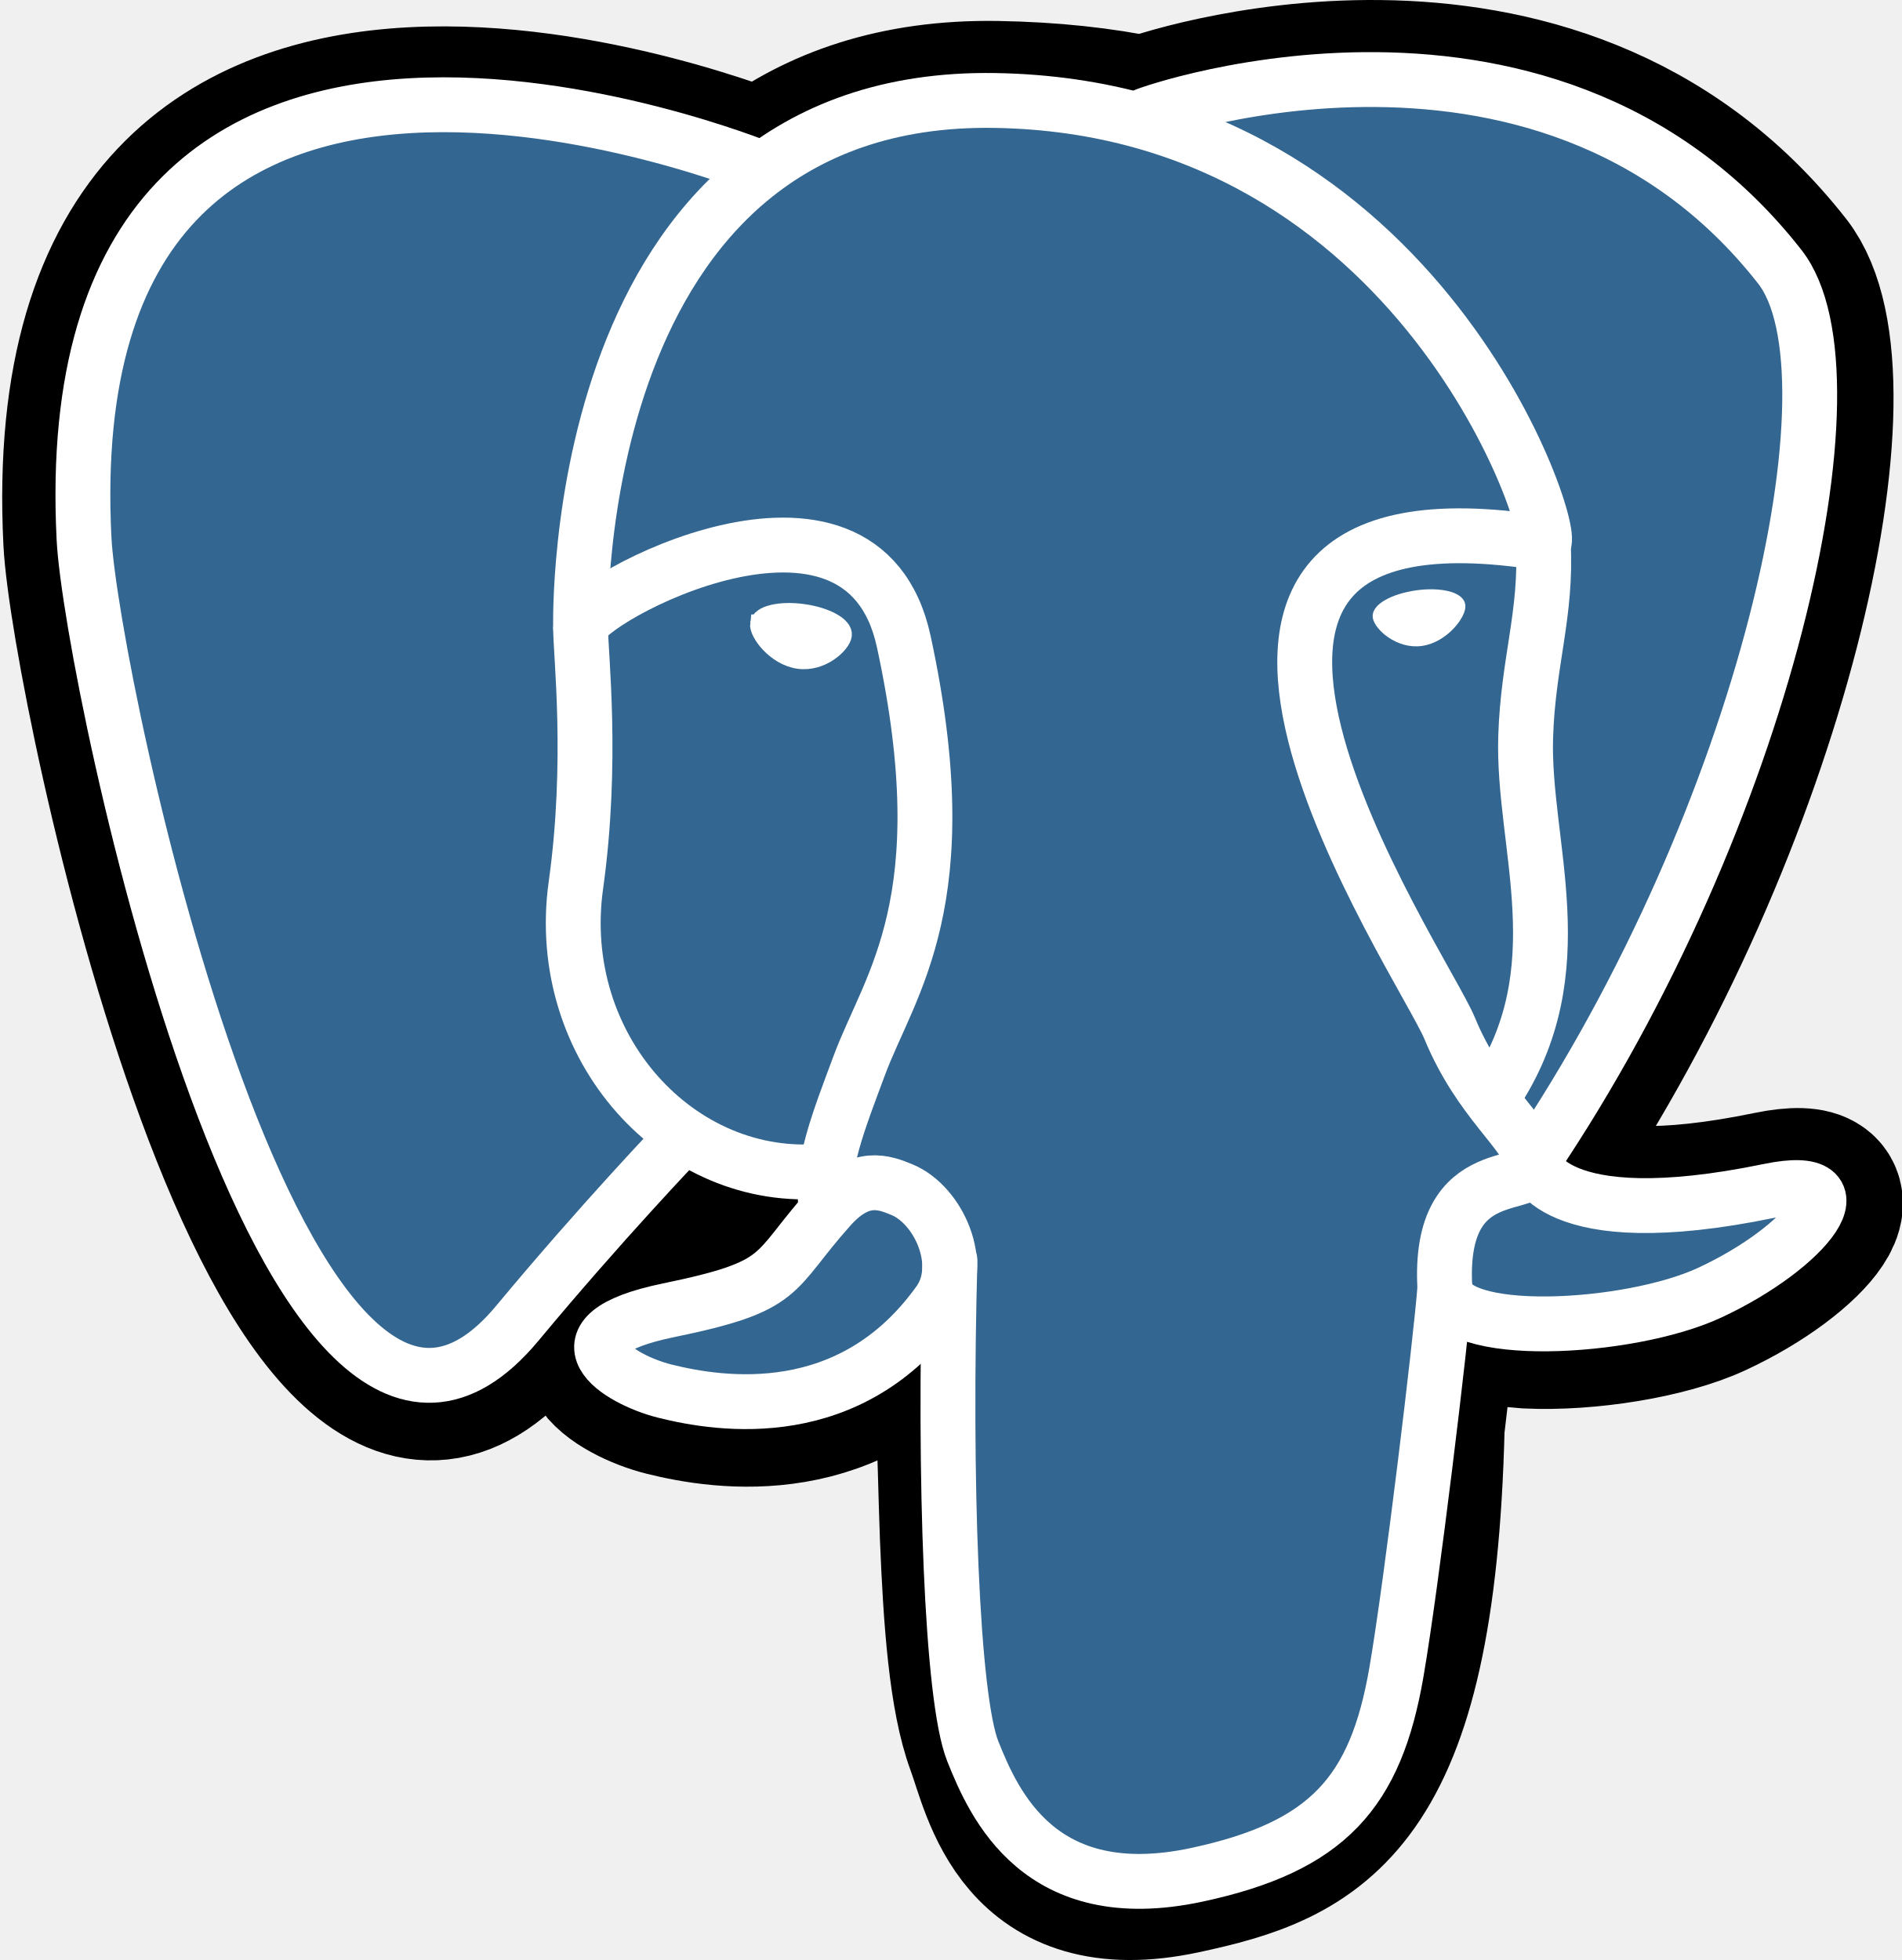
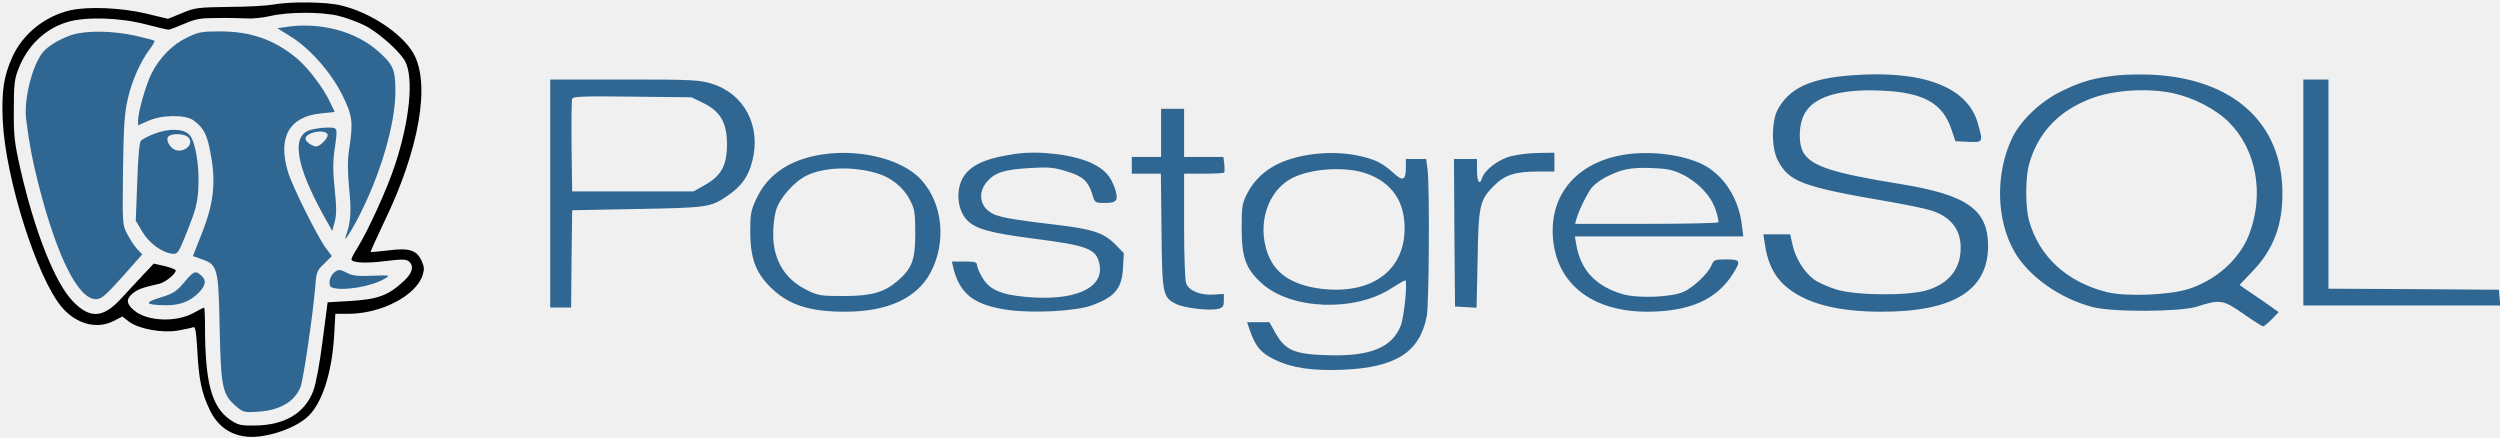
- <svg xmlns="http://www.w3.org/2000/svg" width="576.095" height="593.844" viewBox="0 0 432.071 445.383" xml:space="preserve">
-   <g style="fill-rule:nonzero;clip-rule:nonzero;fill:none;stroke:#fff;stroke-width:12.465;stroke-linecap:round;stroke-linejoin:round;stroke-miterlimit:4">
-     <path style="fill:#000;stroke:#000;stroke-width:37.395;stroke-linecap:butt;stroke-linejoin:miter" d="M323.205 324.227c2.833-23.601 1.984-27.062 19.563-23.239l4.463.392c13.517.615 31.199-2.174 41.587-7 22.362-10.376 35.622-27.7 13.572-23.148-50.297 10.376-53.755-6.655-53.755-6.655 53.111-78.803 75.313-178.836 56.149-203.322-52.27-66.789-142.748-35.206-144.262-34.386l-.482.089c-9.938-2.062-21.06-3.294-33.554-3.496-22.761-.374-40.032 5.967-53.133 15.904 0 0-161.408-66.498-153.899 83.628 1.597 31.936 45.777 241.655 98.47 178.31 19.259-23.163 37.871-42.748 37.871-42.748 9.242 6.14 20.307 9.272 31.912 8.147l.897-.765c-.281 2.876-.157 5.689.359 9.019-13.572 15.167-9.584 17.83-36.723 23.416-27.457 5.659-11.326 15.734-.797 18.367 12.768 3.193 42.305 7.716 62.268-20.224l-.795 3.188c5.325 4.26 4.965 30.619 5.72 49.452.756 18.834 2.017 36.409 5.856 46.771 3.839 10.36 8.369 37.05 44.036 29.406 29.809-6.388 52.6-15.582 54.677-101.107" />
-     <path style="fill:#336791;stroke:none" d="M402.395 271.23c-50.302 10.376-53.76-6.655-53.76-6.655 53.111-78.808 75.313-178.843 56.153-203.326-52.27-66.785-142.752-35.2-144.262-34.38l-.486.087c-9.938-2.063-21.06-3.292-33.56-3.496-22.761-.373-40.026 5.967-53.127 15.902 0 0-161.411-66.495-153.904 83.63 1.597 31.938 45.776 241.657 98.471 178.312 19.26-23.163 37.869-42.748 37.869-42.748 9.243 6.14 20.308 9.272 31.908 8.147l.901-.765c-.28 2.876-.152 5.689.361 9.019-13.575 15.167-9.586 17.83-36.723 23.416-27.459 5.659-11.328 15.734-.796 18.367 12.768 3.193 42.307 7.716 62.266-20.224l-.796 3.188c5.319 4.26 9.054 27.711 8.428 48.969-.626 21.259-1.044 35.854 3.147 47.254 4.191 11.4 8.368 37.05 44.042 29.406 29.809-6.388 45.256-22.942 47.405-50.555 1.525-19.631 4.976-16.729 5.194-34.28l2.768-8.309c3.192-26.611.507-35.196 18.872-31.203l4.463.392c13.517.615 31.208-2.174 41.591-7 22.358-10.376 35.618-27.7 13.573-23.148z" stroke="none" />
-     <path d="M215.866 286.484c-1.385 49.516.348 99.377 5.193 111.495 4.848 12.118 15.223 35.688 50.9 28.045 29.806-6.39 40.651-18.756 45.357-46.051 3.466-20.082 10.148-75.854 11.005-87.281M173.104 38.256S11.583-27.76 19.092 122.365c1.597 31.938 45.779 241.664 98.473 178.316 19.256-23.166 36.671-41.335 36.671-41.335M260.349 26.207c-5.591 1.753 89.848-34.889 144.087 34.417 19.159 24.484-3.043 124.519-56.153 203.329" />
-     <path style="stroke-linejoin:bevel" d="M348.282 263.953s3.461 17.036 53.764 6.653c22.04-4.552 8.776 12.774-13.577 23.155-18.345 8.514-59.474 10.696-60.146-1.069-1.729-30.355 21.647-21.133 19.96-28.739-1.525-6.85-11.979-13.573-18.894-30.338-6.037-14.633-82.796-126.849 21.287-110.183 3.813-.789-27.146-99.002-124.553-100.599-97.385-1.597-94.19 119.762-94.19 119.762" />
-     <path d="M188.604 274.334c-13.577 15.166-9.584 17.829-36.723 23.417-27.459 5.66-11.326 15.733-.797 18.365 12.768 3.195 42.307 7.718 62.266-20.229 6.078-8.509-.036-22.086-8.385-25.547-4.034-1.671-9.428-3.765-16.361 3.994z" />
-     <path d="M187.715 274.069c-1.368-8.917 2.93-19.528 7.536-31.942 6.922-18.626 22.893-37.255 10.117-96.339-9.523-44.029-73.396-9.163-73.436-3.193-.039 5.968 2.889 30.26-1.067 58.548-5.162 36.913 23.488 68.132 56.479 64.938" />
-     <path style="fill:#fff;stroke-width:4.155;stroke-linecap:butt;stroke-linejoin:miter" d="M172.517 141.7c-.288 2.039 3.733 7.48 8.976 8.207 5.234.73 9.714-3.522 9.998-5.559.284-2.039-3.732-4.285-8.977-5.015-5.237-.731-9.719.333-9.996 2.367z" />
-     <path style="fill:#fff;stroke-width:2.078;stroke-linecap:butt;stroke-linejoin:miter" d="M331.941 137.543c.284 2.039-3.732 7.48-8.976 8.207-5.238.73-9.718-3.522-10.005-5.559-.277-2.039 3.74-4.285 8.979-5.015 5.239-.73 9.718.333 10.002 2.368z" />
-     <path d="M350.676 123.432c.863 15.994-3.445 26.888-3.988 43.914-.804 24.748 11.799 53.074-7.191 81.435" />
-   </g>
+ <svg xmlns="http://www.w3.org/2000/svg" version="1.0" width="1593.333" height="278.667" viewBox="0 0 1195 209">
+   <path d="M130.5 2.2c-2.7.5-12.2 1.1-21 1.1-15 .2-16.4.4-22.6 3L80.3 9 69.9 6.5C58.3 3.7 42.2 3 33.7 4.9 21.5 7.7 11.2 16 6.1 26.8 1.8 36.3.7 43.3 1.3 57.5c1.3 27.9 16.4 75.4 28.3 89.4 7 8.1 16.8 10.7 25 6.4l3.9-2 3.1 2.4c4.8 3.6 16 5.6 23.5 4.3 3.3-.6 6.6-1.3 7.3-1.6 1-.4 1.4 2.2 1.9 10.8.7 13.9 2 20.5 5.9 28.6 3.5 7.4 9.1 11.7 16.7 12.8 8.4 1.3 22.7-3 29.6-8.9 7.1-5.9 12.1-20.8 13.2-39l.6-10.7h6.1c15.8 0 32.3-8.6 35.6-18.4.9-2.9.8-4.1-.5-7-2.4-5.1-5.9-6.2-15.9-4.9-4.4.5-8.3.9-8.4.7-.2-.1 2.6-6.2 6.1-13.6 17.1-35.1 22.7-66.9 14.2-81.5-5.6-9.5-20.8-19.5-34.5-22.7-7.3-1.8-24.6-1.9-32.5-.4zm31.4 5.4c3.6.9 9.3 3 12.5 4.6 6.5 3.3 16.9 12.5 19.3 17.2 4.1 7.9 2.2 27.8-4.8 49.2-3.8 11.7-12.9 31.6-18.3 40.3-1.4 2.2-2.6 4.5-2.6 5 0 1.7 6.6 2.1 16.2.9 7.8-1 9.9-.9 11.2.1 2.6 2.2 1.8 5.5-2.1 9.2-7.7 7.2-12.6 9-26.3 9.8l-10.4.6-2.4 18.4c-1.3 10.4-3.2 20.7-4.4 23.8-4 10.8-13.8 16.6-28 16.7-6.9.1-8-.2-12-2.9-8.6-6.1-11.7-17.6-11.8-43.3 0-5.6-.2-10.2-.4-10.2s-2.4 1.1-4.9 2.5c-8.4 4.7-22.4 4.2-28.7-1.2-3.7-3.1-3.8-5.5-.4-8.2 2.4-1.9 4.7-2.7 12.7-4.5 2.8-.7 7.7-4.7 7.7-6.3 0-.5-2.4-1.4-5.2-2.1l-5.3-1.2-5 5.3c-2.7 2.9-7.5 8.1-10.6 11.4-8.6 9.4-14.9 9.8-23.1 1.3-8.5-8.8-18.2-33.2-25-63-2.9-12.8-3.3-16.1-3.2-28.5 0-12.1.3-14.8 2.3-19.8 4.4-11.1 12.7-19 23.4-22.2 8.6-2.6 25.2-2.1 37.2 1.1 5.5 1.4 10.5 2.6 11 2.6.6 0 3.9-1.3 7.5-2.8 5.5-2.4 7.9-2.8 16-2.8 5.2-.1 11.5.1 14 .2 2.5.2 7.4-.3 11-1.1 8.9-2.1 24.8-2.1 32.9-.1z" />
+   <path fill="#2f6792" d="m136.6 12.9-4 .6 6.1 3.8c9.2 5.6 19.4 17.1 24.8 27.9 5 10 5.4 13.1 3.4 26.1-.8 5.4-.8 10.2 0 18.8 1.1 11 .8 16-1.5 22.5-1.3 3.6 1.2.1 5.1-7.1 11-20.8 18.5-45.7 18.5-62 0-10.2-1-12.5-8-18.8-10.9-9.8-28-14.3-44.4-11.8zM34.6 16.6c-5.3 1.7-11.1 5-13.8 8-5.2 5.9-9.5 22.7-8.3 32.4 1.6 12.6 3 19.7 6.1 31.9 8.7 33.9 18.8 54.1 27.2 54.1 2.7 0 4.4-1.5 12.7-10.7l9.5-10.7-2.4-2.5c-1.3-1.4-3.4-4.6-4.7-7.1-2.4-4.4-2.4-4.8-2.1-30.5.3-21.3.7-27.5 2.3-34.3 2-8.8 6.1-17.9 10.5-23.7 1.5-2 2.5-3.8 2.2-4-.3-.3-4.5-1.4-9.4-2.5-10.5-2.3-22.9-2.5-29.8-.4z" />
+   <path fill="#2f6792" d="M89.5 17.9c-6.9 3.2-13.2 9.6-17 17.1-2.7 5.3-6.5 18.5-6.5 22.6v2.3l4.8-2.1c6.6-3 17.9-3.1 21.8-.2 4.7 3.5 6.4 6.6 8 15.4 2.7 13.9 1.6 24-3.9 38l-4.5 11.4 3.4 1.2c8.6 2.9 8.8 3.9 9.4 33.4.6 28.5 1.3 31.7 8.1 37.4 3.1 2.7 3.8 2.8 10.4 2.4 10.2-.7 17.2-4.7 20.1-11.7 1.4-3.4 5.9-34 7.1-48.1.5-7 .8-7.7 4.3-11l3.6-3.6-2.9-3.9c-4.1-5.6-16.2-29.9-18.1-36.5-4.9-16.5.7-26.3 15.9-27.8l6.5-.7-2.4-5c-3.1-6.6-10.6-16.4-15.8-20.7-11-9-22-12.8-36.9-12.8-8.3 0-10.1.3-15.4 2.9z" />
+   <path fill="#2f6792" d="M147.3 62.5c-7.9 3.4-5.5 17.1 7.1 40l4.4 7.9 1.2-4.4c.9-3.4.9-6.9 0-15.5-.9-8.1-.9-13-.1-18.8 1.6-11.4 1.8-10.7-4.1-10.7-2.9.1-6.7.7-8.5 1.5zm9.2 1.6c.9 1.3-3.3 5.9-5.4 5.9-1.9-.1-5.1-2.3-5.1-3.7 0-2.9 8.9-4.8 10.5-2.2zM73.6 64c-2.8 1.1-5.5 2.5-6.2 3.2-.8.9-1.4 7.6-1.8 19.8l-.7 18.5 3.1 5.2c3.2 5.5 9.6 10.2 14.5 10.6 2.5.2 2.9-.5 7.2-11.3 3.8-9.5 4.7-13 5.1-19.8.6-11.1-1.4-22.9-4.4-25.9-2.9-2.9-9.8-3-16.8-.3zm15.5 1c3.8 2.1 1.3 7-3.7 7-3.9 0-7.3-6.1-4.1-7.3 2.1-.9 5.8-.7 7.8.3zM159.8 130.2c-2.4 1.9-3.1 6.5-1.2 7.2 5 1.9 19.1-.4 25.3-4.2 2.8-1.7 2.6-1.7-5.9-1.4-6.6.3-9.5 0-11.8-1.2-3.7-1.9-4.4-2-6.4-.4zM88 135c-3.6 4.3-5.1 5.3-11.3 7.2-8.1 2.4-7.3 3.6 2.4 3.7 6.7.1 11.6-1.7 15.8-5.9 3.5-3.6 3.9-6 1.3-8.3-2.8-2.5-3.6-2.2-8.2 3.3zM885 36c-19.9 1.5-29.8 6.2-35.3 16.5-3 5.7-3 18.3.1 24.2 5.4 10.2 11.6 12.6 53.2 19.7 8 1.4 16.8 3.2 19.7 4.1 9.5 2.8 14.6 9.1 14.5 18 0 10-5.6 17-16 20.2-9 2.8-34.3 2.6-43.7-.4-3.8-1.2-8.5-3.3-10.4-4.7-4.7-3.5-8.8-10.1-10.2-16.3l-1.2-5.3h-12.8l.7 4.7c1.2 8.5 4.2 14.8 9 19.3 9.5 8.8 24.8 13 46.9 13 34.3 0 50.9-10.3 50.8-31.6-.1-17.3-10.1-24.3-42.3-29.5-31.3-5.1-41.1-8.2-45.5-14.2-3.2-4.5-2.9-15.1.7-20.4 4.9-7.4 17.1-10.8 35.8-10 20.3.8 29.6 5.9 33.8 18.6l1.9 5.6 6.1.3c7.2.3 7.2.3 4.6-8.9-4.9-17.4-26.3-25.5-60.4-22.9zM1012.3 36c-11.1 1.2-17 2.8-26.3 7.3-10.4 4.9-20.2 14.2-24.3 22.9-8 16.9-7.5 39 1.2 54.1 6.7 11.7 21.4 22.2 37.1 26.4 9.3 2.6 42 2.4 50-.1 11.3-3.6 12.5-3.4 22.2 3.3 4.8 3.4 9.1 6.1 9.5 6.1.5 0 2.4-1.5 4.2-3.4l3.3-3.4-6.9-4.9c-3.8-2.6-8-5.5-9.4-6.4l-2.4-1.7 6.1-6.4c10-10.4 14.4-21.8 14.4-37.3 0-33.6-23.4-54.9-62.5-56.8-4.9-.2-12.3-.1-16.2.3zm26.2 8.5c9.9 2.1 20.6 7.6 27 14 13.1 13.1 16.9 34.4 9.6 53.5-4.5 11.8-15.6 21.8-28.9 26.1-9.3 3-30.1 3.8-39.2 1.5-19.1-4.8-32.3-17-37.1-34.1-1.8-6.4-1.8-20.6 0-27 4.2-15.1 14.3-25.7 29.9-31.5 10.6-4 26.7-5 38.7-2.5zM263 92.5V147h10l.2-23.3.3-23.2 31-.6c33.4-.6 35.2-.8 43.1-6.2 6.7-4.5 10.1-9.2 12-16.7 4.3-16.8-3.8-32.2-19.4-37-5.9-1.8-9.4-2-41.8-2H263v54.5zm73.3-43.2c8.1 4 11.2 9.4 11.2 19.7 0 10-2.7 15-10.5 19.4l-5.5 3.1h-58l-.3-21.5c-.1-11.8 0-22.1.3-22.8.4-1.1 5.8-1.3 28.7-1l28.3.3 5.8 2.8zM1101 92v54h94.1l-.3-3.8-.3-3.7-40.7-.3-40.8-.2V38h-12v54zM555 63.5V75h-14v8h13.9l.3 27.2c.3 30.6.6 32 7 35.1 4 2 16.1 3.4 20.2 2.3 2.1-.5 2.6-1.2 2.6-3.9v-3.2l-4.8.3c-6.2.5-11.9-1.8-13.2-5.3-.6-1.5-1-13.5-1-27.6V83h9.3c5.2 0 9.6-.2 9.8-.5.3-.2.3-2 .1-4l-.4-3.5H566V52h-11v11.5zM389.3 74.5c-13.7 3-22.9 9.9-27.9 20.8-2.5 5.4-2.8 7.3-2.8 15.7.1 12.1 2.5 19 9.2 25.8 8.6 8.8 18.7 12.2 36.1 12.2 20.4 0 34.3-6.4 40.9-18.7 7.7-14.5 5.9-32.9-4.4-44.3-9.6-10.6-32-15.6-51.1-11.5zm29.5 8.2c7 2 13 6.7 16.1 12.8 2.3 4.4 2.6 6.1 2.6 16 0 12.8-1.5 16.8-8.6 22.9-6.4 5.4-12.4 7.1-25.9 7.1-10.6 0-12-.2-17.2-2.8-10.5-5.1-16.1-14.2-16.2-26.2-.1-3.9.5-9.2 1.3-11.8 1.7-6 8.6-13.8 14.7-16.8 8.3-4 21.7-4.5 33.2-1.2zM485 73.6c-12.6 1.9-19.2 4.5-23.3 9.3-5.1 6-4.7 17 .7 22.5 4.2 4.1 10.8 5.9 31.2 8.6 26.7 3.4 30.5 4.9 32 12.5 2.1 11.4-12.2 17.6-35.4 15.4-12-1.1-17.3-3.5-20.7-9.3-1.4-2.4-2.5-5-2.5-5.9 0-1.4-1.1-1.7-6-1.7h-6l.6 2.7c3.1 12.9 10 18.2 26.6 20.5 12.1 1.6 31.8.5 39.3-2.1 11.3-4 14.8-8.1 15.3-18.1l.4-7-4.3-4.4c-5.5-5.4-10.7-7.1-28.4-9.2-18.1-2.1-25.2-3.3-29-4.8-7-2.9-8.6-10.2-3.6-15.9 3.8-4.3 8.3-5.7 20.7-6.4 8.6-.5 11.2-.3 17.2 1.6 7.8 2.3 10.4 4.7 12.4 11.2 1.1 3.8 1.2 3.9 6 3.9 5.7 0 6.5-1.2 4.8-6.7-2.1-6.2-5-9.4-11.4-12.4-8.9-4.1-24.8-6-36.6-4.3zM622.8 74.5c-13 2.6-21.6 8.4-26.6 17.9-2.4 4.7-2.7 6.1-2.7 16.6 0 14.1 2 19.6 9.7 26.5 14 12.6 44.3 13.7 61.9 2.3 3.3-2.1 6.2-3.8 6.6-3.8 1.2 0-.5 17.7-2.2 21.8-4.2 10.4-14.6 14.6-34.6 14-15.9-.4-20.5-2.3-25.1-10.4l-3-5.4h-10.7l1.4 4.1c2.7 7.7 5.3 10.7 11.8 13.8 8.2 4 18.3 5.5 33.2 4.8 24.9-1.1 36.2-8.5 39.5-25.6 1.1-5.8 1.4-61.3.4-69.9l-.7-5.2H672v3.7c0 6.5-1.3 7.2-5.9 3-5.3-4.8-8.9-6.6-16.9-8.3-8.2-1.7-17.5-1.7-26.4.1zm30.8 8.6c11.8 4.4 17.8 13.2 17.8 25.9.1 20.5-16 32-40.2 29-13.5-1.8-21.6-7.1-25.2-16.7-5.2-14-.2-30 11.5-36.1 9.2-4.8 26.2-5.8 36.1-2.1zM722.5 74.6c-6.1 1.5-12.8 6.5-14.1 10.6-1.1 3.6-2.4 1.7-2.4-3.7V76h-11l.2 35.2.3 35.3 5.2.3 5.1.3.5-22.8c.4-26.2 1-28.6 7.7-35.4 5.4-5.4 10.1-6.9 21.4-6.9h7.6v-9l-7.2.1c-4 0-10 .7-13.3 1.5zM773.4 74.5c-20.8 4.5-32.6 19.4-31.1 39.1C744 135.7 761 149 787.5 149c20.1-.1 32.9-5.7 40.7-17.9 4.1-6.5 3.8-7.1-3.1-7.1-5.5 0-5.9.2-7 2.8-1.7 4.1-8.9 10.8-13.6 12.8-6 2.5-21.7 3.1-28.9 1-12.8-3.8-20-11.4-22.1-23.5l-.7-4.1h80.5l-.7-5.5c-1.5-12.8-8.8-24-18.9-29-10.6-5.1-27.4-6.8-40.3-4zm30.6 8.8c7.5 3.6 13.8 10.2 16 16.8 1 3 1.6 5.7 1.4 6.1-.3.5-15.8.8-34.5.8h-34l.6-2.3c1.4-4.7 5.7-13.3 7.8-15.5 1.2-1.3 4-3.3 6.2-4.5 7.5-3.8 11.7-4.7 21.5-4.4 7.8.3 10.5.8 15 3z" />
</svg>
